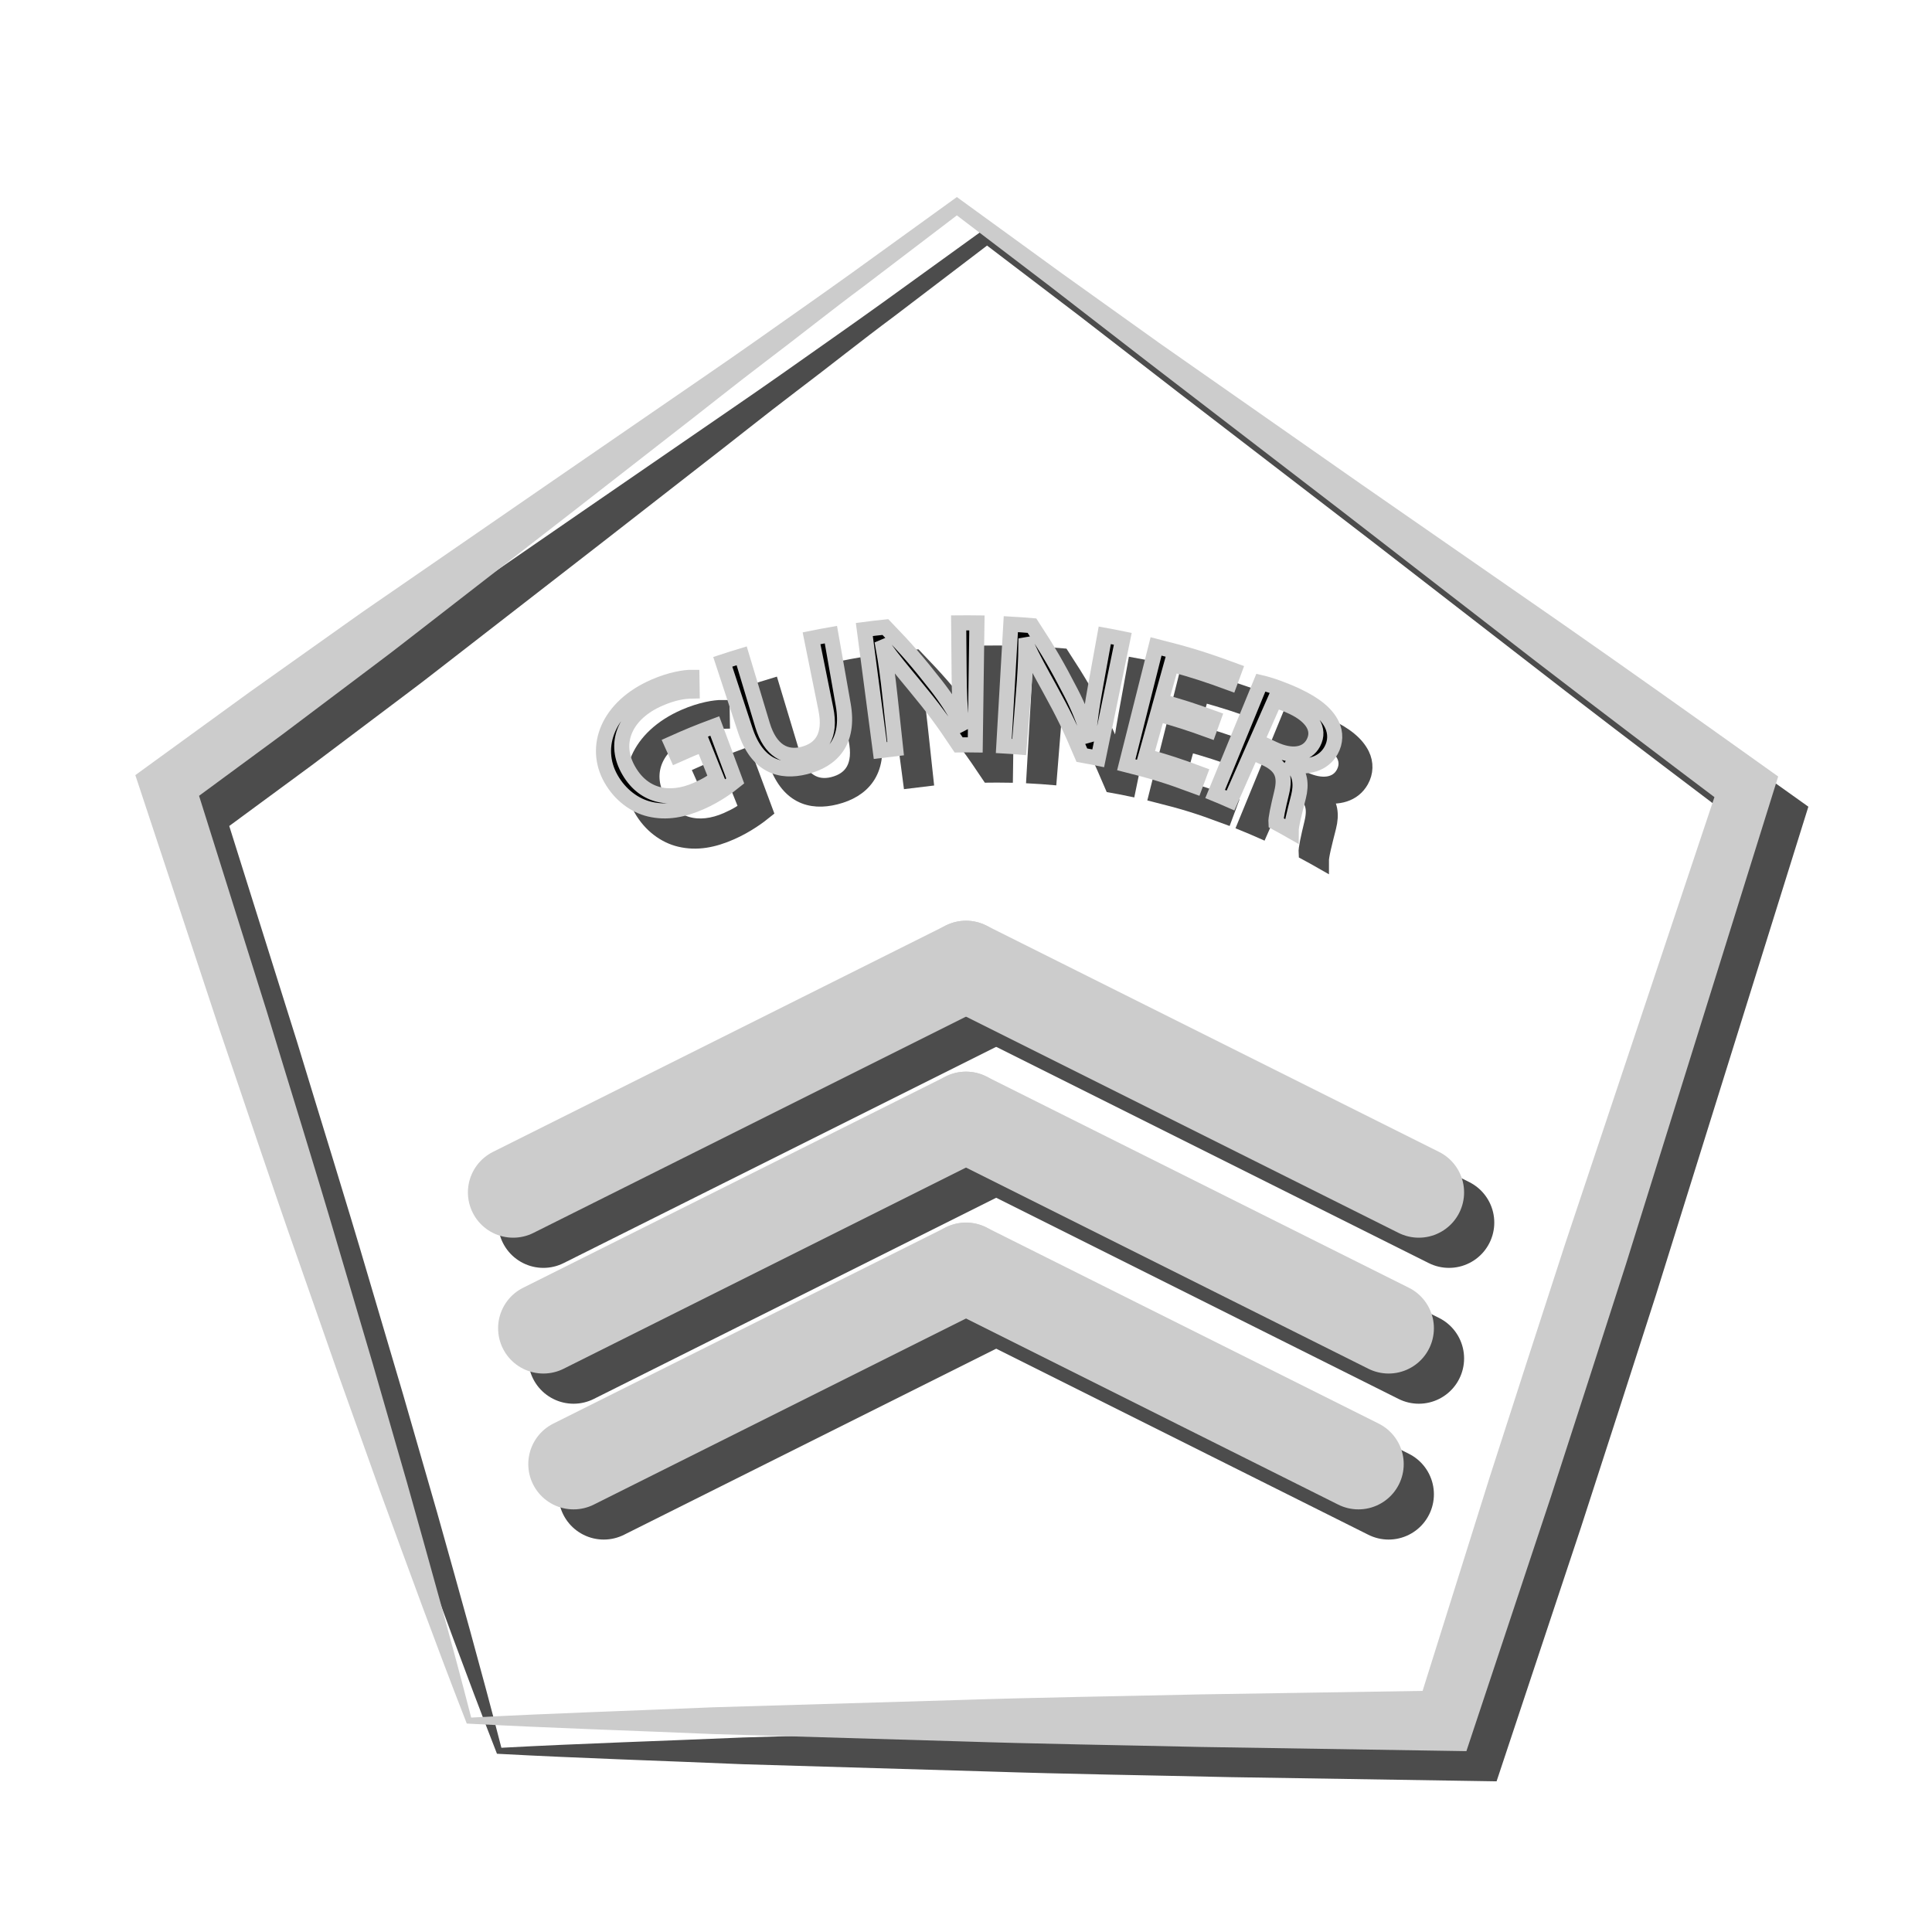
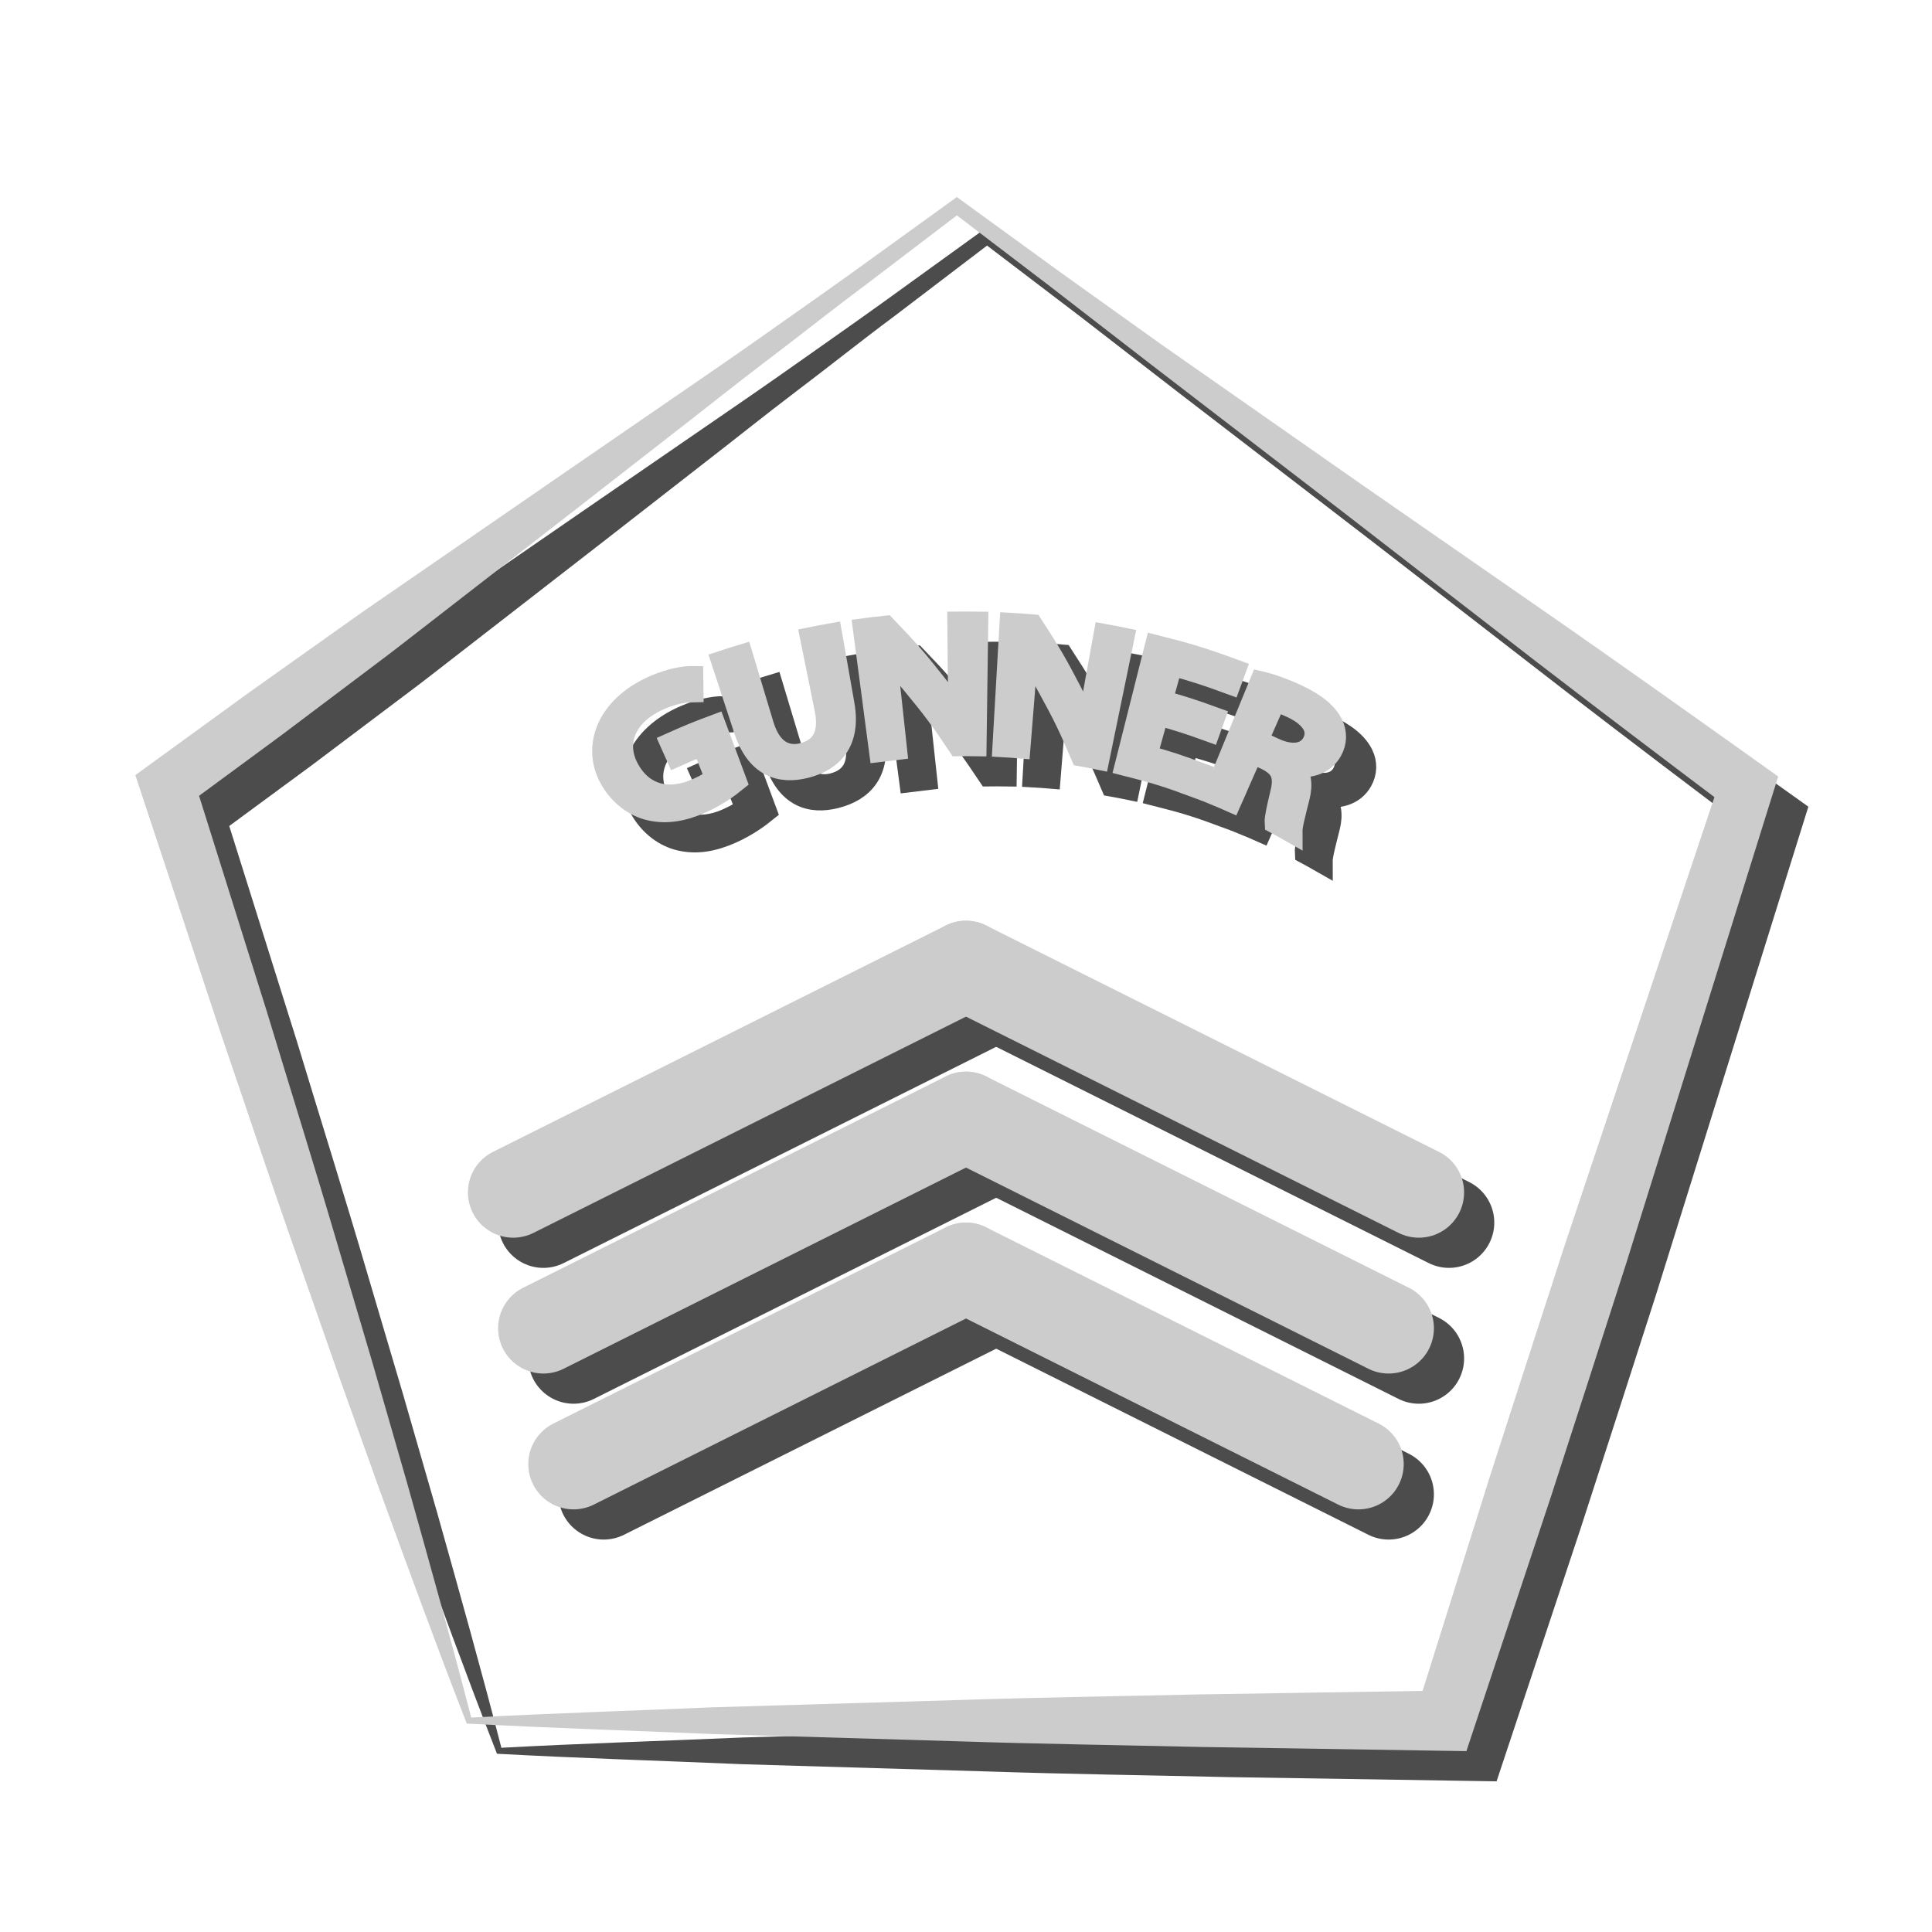
<svg xmlns="http://www.w3.org/2000/svg" xmlns:xlink="http://www.w3.org/1999/xlink" version="1.2" baseProfile="tiny" id="t_button" x="0px" y="0px" width="128px" height="128px" viewBox="0 0 128 128" enable-background="new 0 0 128 128" xml:space="preserve">
  <g id="button_generic">
    <defs>
      <g id="out">
        <path d="M30.876,114.062c-1.977-5.063-3.833-10.165-5.697-15.265l-2.741-7.667l-2.688-7.684     c-1.805-5.119-3.509-10.27-5.265-15.404L9.375,52.589l-0.409-1.235l1.059-0.77l6.554-4.76l6.604-4.689     c1.097-0.787,2.22-1.539,3.328-2.31l3.335-2.299l6.671-4.599l6.676-4.592c2.221-1.536,4.46-3.049,6.667-4.604     c2.204-1.561,4.422-3.1,6.613-4.677l6.566-4.742l0.355-0.257l0.354,0.257l6.559,4.766l6.597,4.716l13.292,9.295l13.328,9.247     c4.435,3.094,8.841,6.226,13.242,9.365l1.043,0.744l-0.395,1.263l-9.682,31.022l-2.488,7.733l-2.501,7.729l-5.124,15.42     l-0.467,1.406l-1.433-0.023l-16.164-0.254c-5.388-0.124-10.776-0.199-16.164-0.378l-16.164-0.478     c-5.388-0.231-10.776-0.396-16.164-0.687l-0.139-0.008L30.876,114.062z M31.218,113.794c5.337-0.287,10.675-0.451,16.013-0.681     l16.164-0.478c5.388-0.179,10.776-0.254,16.164-0.378l16.164-0.254l-1.899,1.382l4.866-15.503l2.494-7.731l2.507-7.728     l10.299-30.823l0.648,2.006c-4.316-3.254-8.628-6.515-12.912-9.814l-12.826-9.931l-12.861-9.883l-6.48-5.014L63.04,14h0.709     l-6.511,4.959c-2.168,1.608-4.308,3.327-6.463,4.953c-2.152,1.631-4.272,3.34-6.411,4.99l-6.401,4.986l-6.406,4.97l-3.203,2.485     c-1.071,0.822-2.127,1.666-3.21,2.472l-6.472,4.873l-6.523,4.801l0.65-2.005l4.878,15.529c1.575,5.193,3.2,10.369,4.726,15.578     l2.307,7.807l2.254,7.824C28.417,103.401,29.875,108.579,31.218,113.794z" />
      </g>
      <g id="zebra">
        <line fill="none" stroke-linecap="round" stroke-width="6" stroke-miterlimit="10" x1="64" y1="64" x2="34" y2="79" />
        <line fill="none" stroke-linecap="round" stroke-width="6" stroke-miterlimit="10" x1="64" y1="74" x2="36" y2="88" />
        <line fill="none" stroke-linecap="round" stroke-width="6" stroke-miterlimit="10" x1="64" y1="84" x2="38" y2="97" />
        <line fill="none" stroke-linecap="round" stroke-width="6" stroke-miterlimit="10" x1="64" y1="64" x2="94" y2="79" />
        <line fill="none" stroke-linecap="round" stroke-width="6" stroke-miterlimit="10" x1="64" y1="74" x2="92" y2="88" />
        <line fill="none" stroke-linecap="round" stroke-width="6" stroke-miterlimit="10" x1="64" y1="84" x2="90" y2="97" />
-         <path d="M48.711,51.74c-0.407,0.331-1.215,0.938-2.271,1.405c-1.184,0.524-2.274,0.727-3.39,0.465      c-0.985-0.23-1.955-0.926-2.573-2.019c-1.185-2.091-0.242-4.746,2.886-6.109c1.079-0.47,2.011-0.611,2.475-0.607      c0.003,0.363,0.006,0.545,0.014,0.908c-0.562,0.011-1.241,0.111-2.166,0.515c-2.23,0.974-3.057,2.84-2.101,4.628      c0.967,1.809,2.716,2.215,4.576,1.396c0.675-0.297,1.106-0.573,1.302-0.781c-0.358-0.895-0.539-1.342-0.897-2.237      c-0.695,0.278-1.04,0.425-1.726,0.732c-0.137-0.307-0.206-0.459-0.343-0.766c1.132-0.507,1.704-0.741,2.858-1.171      C47.896,49.556,48.169,50.283,48.711,51.74z" />
-         <path d="M49.138,43.451c0.552,1.833,0.829,2.75,1.38,4.583c0.522,1.734,1.562,2.216,2.674,1.936      c1.237-0.312,1.879-1.238,1.524-2.99c-0.38-1.876-0.569-2.815-0.949-4.691c0.512-0.104,0.769-0.153,1.282-0.243      c0.327,1.857,0.49,2.787,0.817,4.644c0.431,2.445-0.732,3.668-2.502,4.115c-1.673,0.423-3.208-0.056-3.992-2.437      c-0.595-1.809-0.892-2.712-1.487-4.521C48.385,43.683,48.635,43.603,49.138,43.451z" />
-         <path d="M58.32,49.722c-0.422-3.207-0.633-4.809-1.056-8.015c0.558-0.073,0.836-0.106,1.396-0.164      c1.44,1.495,2.111,2.269,3.354,3.854c0.719,0.918,1.248,1.762,1.665,2.586c0.01-0.005,0.014-0.007,0.023-0.012      c-0.11-1.079-0.145-2.061-0.157-3.32c-0.013-1.353-0.019-2.03-0.031-3.383c0.484-0.004,0.726-0.004,1.21,0.002      c-0.046,3.233-0.067,4.85-0.112,8.083c-0.438-0.006-0.659-0.006-1.098-0.001c-1.084-1.629-1.676-2.428-2.959-3.979      c-0.704-0.851-1.422-1.71-2.005-2.528c-0.017,0.007-0.026,0.009-0.042,0.016c0.184,1.005,0.315,1.969,0.459,3.304      c0.148,1.374,0.222,2.06,0.371,3.434C58.929,49.644,58.726,49.668,58.32,49.722z" />
-         <path d="M66.505,49.421c0.186-3.229,0.277-4.841,0.465-8.069c0.561,0.032,0.842,0.052,1.401,0.099      c1.133,1.738,1.647,2.624,2.573,4.415c0.536,1.037,0.896,1.964,1.153,2.853c0.011-0.003,0.018-0.005,0.028-0.008      c0.094-1.08,0.24-2.052,0.465-3.291c0.241-1.331,0.362-1.997,0.604-3.328c0.479,0.087,0.718,0.133,1.194,0.231      c-0.653,3.167-0.977,4.75-1.628,7.917c-0.432-0.089-0.65-0.131-1.083-0.208c-0.764-1.804-1.195-2.699-2.166-4.464      c-0.533-0.968-1.078-1.946-1.497-2.858c-0.018,0.003-0.025,0.005-0.043,0.008c-0.009,1.021-0.062,1.992-0.171,3.331      c-0.112,1.377-0.166,2.065-0.277,3.443C67.117,49.458,66.913,49.444,66.505,49.421z" />
-         <path d="M80.109,48.388c-1.354-0.491-2.037-0.709-3.415-1.094c-0.313,1.123-0.471,1.684-0.784,2.807      c1.441,0.402,2.155,0.634,3.566,1.16c-0.122,0.328-0.182,0.492-0.304,0.82c-1.796-0.669-2.71-0.951-4.553-1.415      c0.789-3.136,1.183-4.704,1.974-7.84c2.1,0.529,3.142,0.848,5.189,1.601c-0.121,0.329-0.182,0.494-0.303,0.822      c-1.532-0.563-2.308-0.813-3.87-1.248c-0.275,0.984-0.41,1.476-0.685,2.46c1.404,0.391,2.098,0.615,3.476,1.115      C80.283,47.901,80.227,48.063,80.109,48.388z" />
-         <path d="M83.536,45.225c0.652,0.151,1.549,0.473,2.371,0.858c1.275,0.598,1.987,1.218,2.329,1.913      c0.274,0.559,0.255,1.182-0.051,1.726c-0.522,0.931-1.563,1.153-2.575,0.958c-0.007,0.013-0.01,0.02-0.017,0.032      c0.547,0.523,0.647,1.241,0.435,2.078c-0.286,1.126-0.488,1.911-0.486,2.271c-0.402-0.229-0.602-0.342-1.009-0.561      c-0.018-0.268,0.136-0.977,0.379-1.982c0.268-1.109,0.02-1.726-0.95-2.221c-0.409-0.192-0.613-0.286-1.025-0.467      c-0.564,1.282-0.849,1.923-1.413,3.205c-0.405-0.179-0.608-0.265-1.017-0.433C81.719,49.651,82.324,48.176,83.536,45.225z       M83.255,49.108c0.455,0.201,0.682,0.302,1.133,0.515c1.178,0.556,2.197,0.414,2.628-0.403c0.486-0.923-0.137-1.784-1.369-2.371      c-0.563-0.268-0.992-0.402-1.201-0.442C83.97,47.487,83.73,48.028,83.255,49.108z" />
+         <path stroke-width="1.5" d="M48.711,51.74c-0.407,0.331-1.215,0.938-2.271,1.405c-1.184,0.524-2.274,0.727-3.39,0.465      c-0.985-0.23-1.955-0.926-2.573-2.019c-1.185-2.091-0.242-4.746,2.886-6.109c1.079-0.47,2.011-0.611,2.475-0.607      c0.003,0.363,0.006,0.545,0.014,0.908c-0.562,0.011-1.241,0.111-2.166,0.515c-2.23,0.974-3.057,2.84-2.101,4.628      c0.967,1.809,2.716,2.215,4.576,1.396c0.675-0.297,1.106-0.573,1.302-0.781c-0.358-0.895-0.539-1.342-0.897-2.237      c-0.695,0.278-1.04,0.425-1.726,0.732c-0.137-0.307-0.206-0.459-0.343-0.766c1.132-0.507,1.704-0.741,2.858-1.171      C47.896,49.556,48.169,50.283,48.711,51.74z" />
+         <path stroke-width="1.5" d="M49.138,43.451c0.552,1.833,0.829,2.75,1.38,4.583c0.522,1.734,1.562,2.216,2.674,1.936      c1.237-0.312,1.879-1.238,1.524-2.99c-0.38-1.876-0.569-2.815-0.949-4.691c0.512-0.104,0.769-0.153,1.282-0.243      c0.327,1.857,0.49,2.787,0.817,4.644c0.431,2.445-0.732,3.668-2.502,4.115c-1.673,0.423-3.208-0.056-3.992-2.437      c-0.595-1.809-0.892-2.712-1.487-4.521C48.385,43.683,48.635,43.603,49.138,43.451z" />
+         <path stroke-width="1.5" d="M58.32,49.722c-0.422-3.207-0.633-4.809-1.056-8.015c0.558-0.073,0.836-0.106,1.396-0.164      c1.44,1.495,2.111,2.269,3.354,3.854c0.719,0.918,1.248,1.762,1.665,2.586c0.01-0.005,0.014-0.007,0.023-0.012      c-0.11-1.079-0.145-2.061-0.157-3.32c-0.013-1.353-0.019-2.03-0.031-3.383c0.484-0.004,0.726-0.004,1.21,0.002      c-0.046,3.233-0.067,4.85-0.112,8.083c-0.438-0.006-0.659-0.006-1.098-0.001c-1.084-1.629-1.676-2.428-2.959-3.979      c-0.704-0.851-1.422-1.71-2.005-2.528c-0.017,0.007-0.026,0.009-0.042,0.016c0.184,1.005,0.315,1.969,0.459,3.304      c0.148,1.374,0.222,2.06,0.371,3.434C58.929,49.644,58.726,49.668,58.32,49.722z" />
+         <path stroke-width="1.5" d="M66.505,49.421c0.186-3.229,0.277-4.841,0.465-8.069c0.561,0.032,0.842,0.052,1.401,0.099      c1.133,1.738,1.647,2.624,2.573,4.415c0.536,1.037,0.896,1.964,1.153,2.853c0.011-0.003,0.018-0.005,0.028-0.008      c0.094-1.08,0.24-2.052,0.465-3.291c0.241-1.331,0.362-1.997,0.604-3.328c0.479,0.087,0.718,0.133,1.194,0.231      c-0.653,3.167-0.977,4.75-1.628,7.917c-0.432-0.089-0.65-0.131-1.083-0.208c-0.764-1.804-1.195-2.699-2.166-4.464      c-0.533-0.968-1.078-1.946-1.497-2.858c-0.018,0.003-0.025,0.005-0.043,0.008c-0.009,1.021-0.062,1.992-0.171,3.331      c-0.112,1.377-0.166,2.065-0.277,3.443C67.117,49.458,66.913,49.444,66.505,49.421z" />
+         <path stroke-width="1.5" d="M80.109,48.388c-1.354-0.491-2.037-0.709-3.415-1.094c-0.313,1.123-0.471,1.684-0.784,2.807      c1.441,0.402,2.155,0.634,3.566,1.16c-0.122,0.328-0.182,0.492-0.304,0.82c-1.796-0.669-2.71-0.951-4.553-1.415      c0.789-3.136,1.183-4.704,1.974-7.84c2.1,0.529,3.142,0.848,5.189,1.601c-0.121,0.329-0.182,0.494-0.303,0.822      c-1.532-0.563-2.308-0.813-3.87-1.248c-0.275,0.984-0.41,1.476-0.685,2.46c1.404,0.391,2.098,0.615,3.476,1.115      C80.283,47.901,80.227,48.063,80.109,48.388z" />
+         <path stroke-width="1.5" d="M83.536,45.225c0.652,0.151,1.549,0.473,2.371,0.858c1.275,0.598,1.987,1.218,2.329,1.913      c0.274,0.559,0.255,1.182-0.051,1.726c-0.522,0.931-1.563,1.153-2.575,0.958c-0.007,0.013-0.01,0.02-0.017,0.032      c0.547,0.523,0.647,1.241,0.435,2.078c-0.286,1.126-0.488,1.911-0.486,2.271c-0.402-0.229-0.602-0.342-1.009-0.561      c-0.018-0.268,0.136-0.977,0.379-1.982c0.268-1.109,0.02-1.726-0.95-2.221c-0.409-0.192-0.613-0.286-1.025-0.467      c-0.564,1.282-0.849,1.923-1.413,3.205c-0.405-0.179-0.608-0.265-1.017-0.433C81.719,49.651,82.324,48.176,83.536,45.225z       M83.255,49.108c0.455,0.201,0.682,0.302,1.133,0.515c1.178,0.556,2.197,0.414,2.628-0.403c0.486-0.923-0.137-1.784-1.369-2.371      c-0.563-0.268-0.992-0.402-1.201-0.442C83.97,47.487,83.73,48.028,83.255,49.108z" />
      </g>
    </defs>
    <use xlink:href="#out" fill="#000000" opacity="0.7" transform="translate(2,2)" />
    <use xlink:href="#out" fill="#CCCCCC" />
    <use xlink:href="#zebra" stroke="#000000" opacity="0.7" transform="translate(2,2)" />
    <use xlink:href="#zebra" stroke="#CCCCCC" />
    <rect x="0" y="0" width="128px" height="128px" stroke-width="1" fill="#000000" opacity="0" />
  </g>
</svg>
